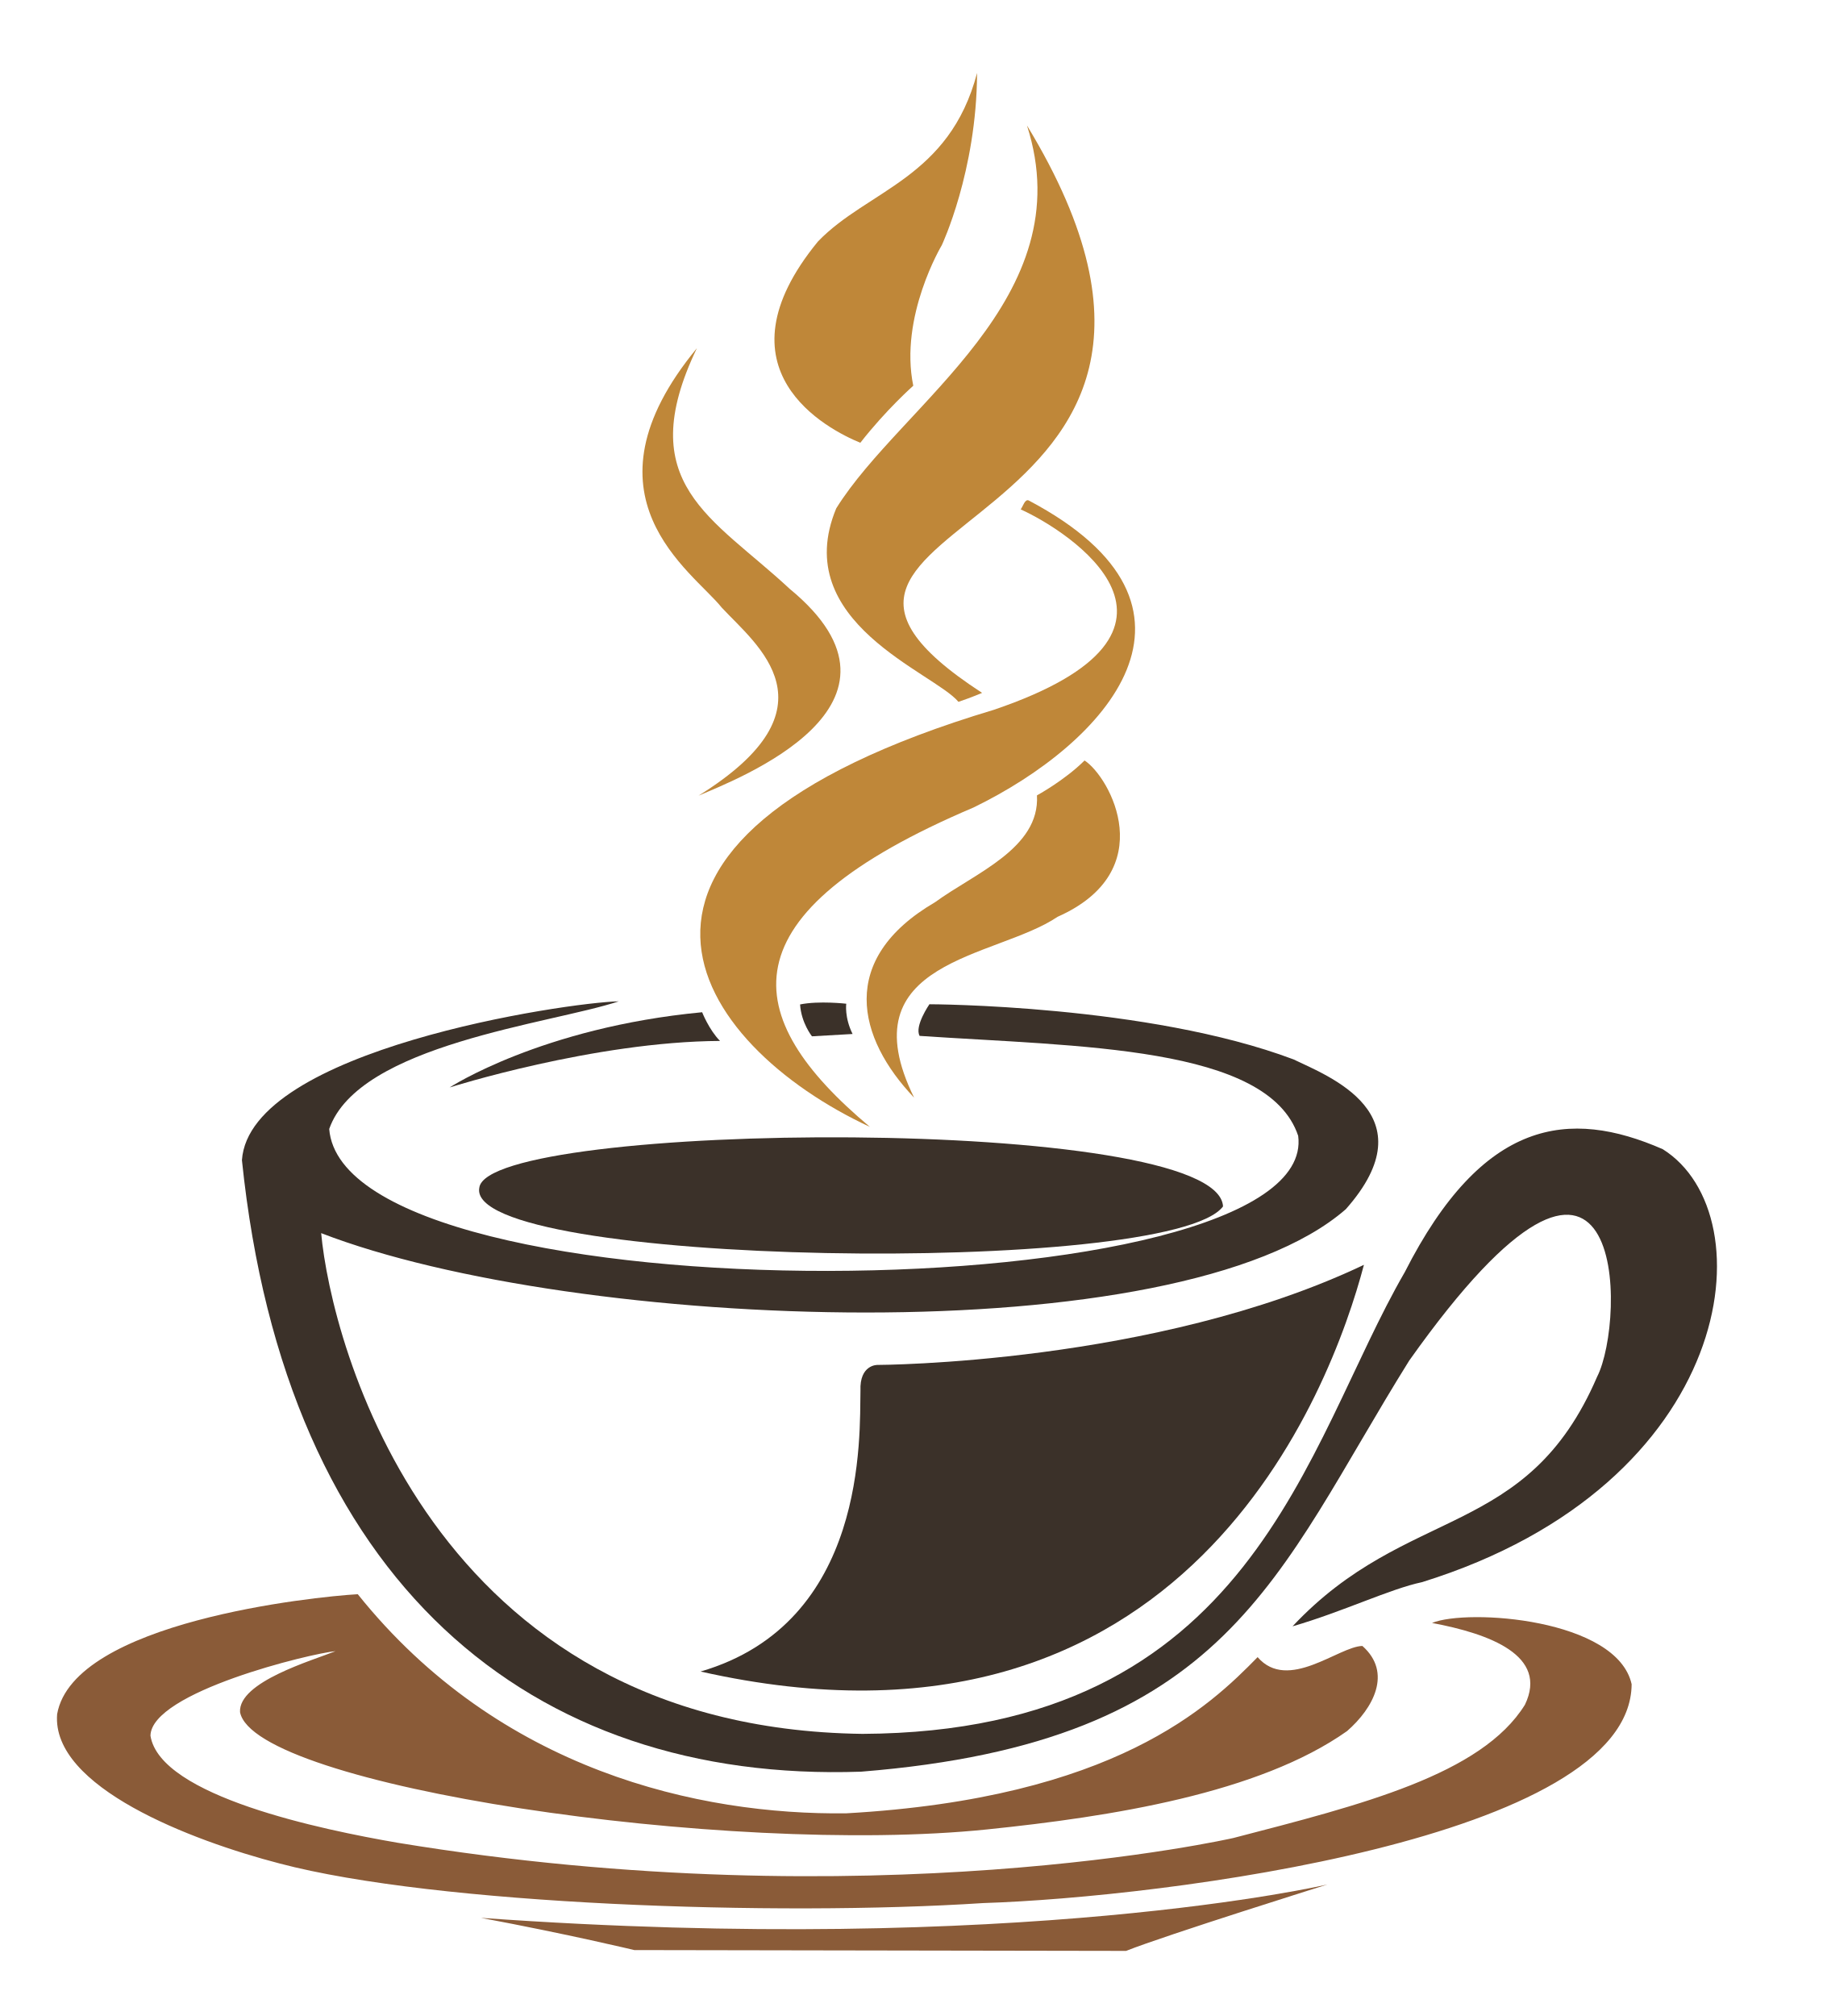
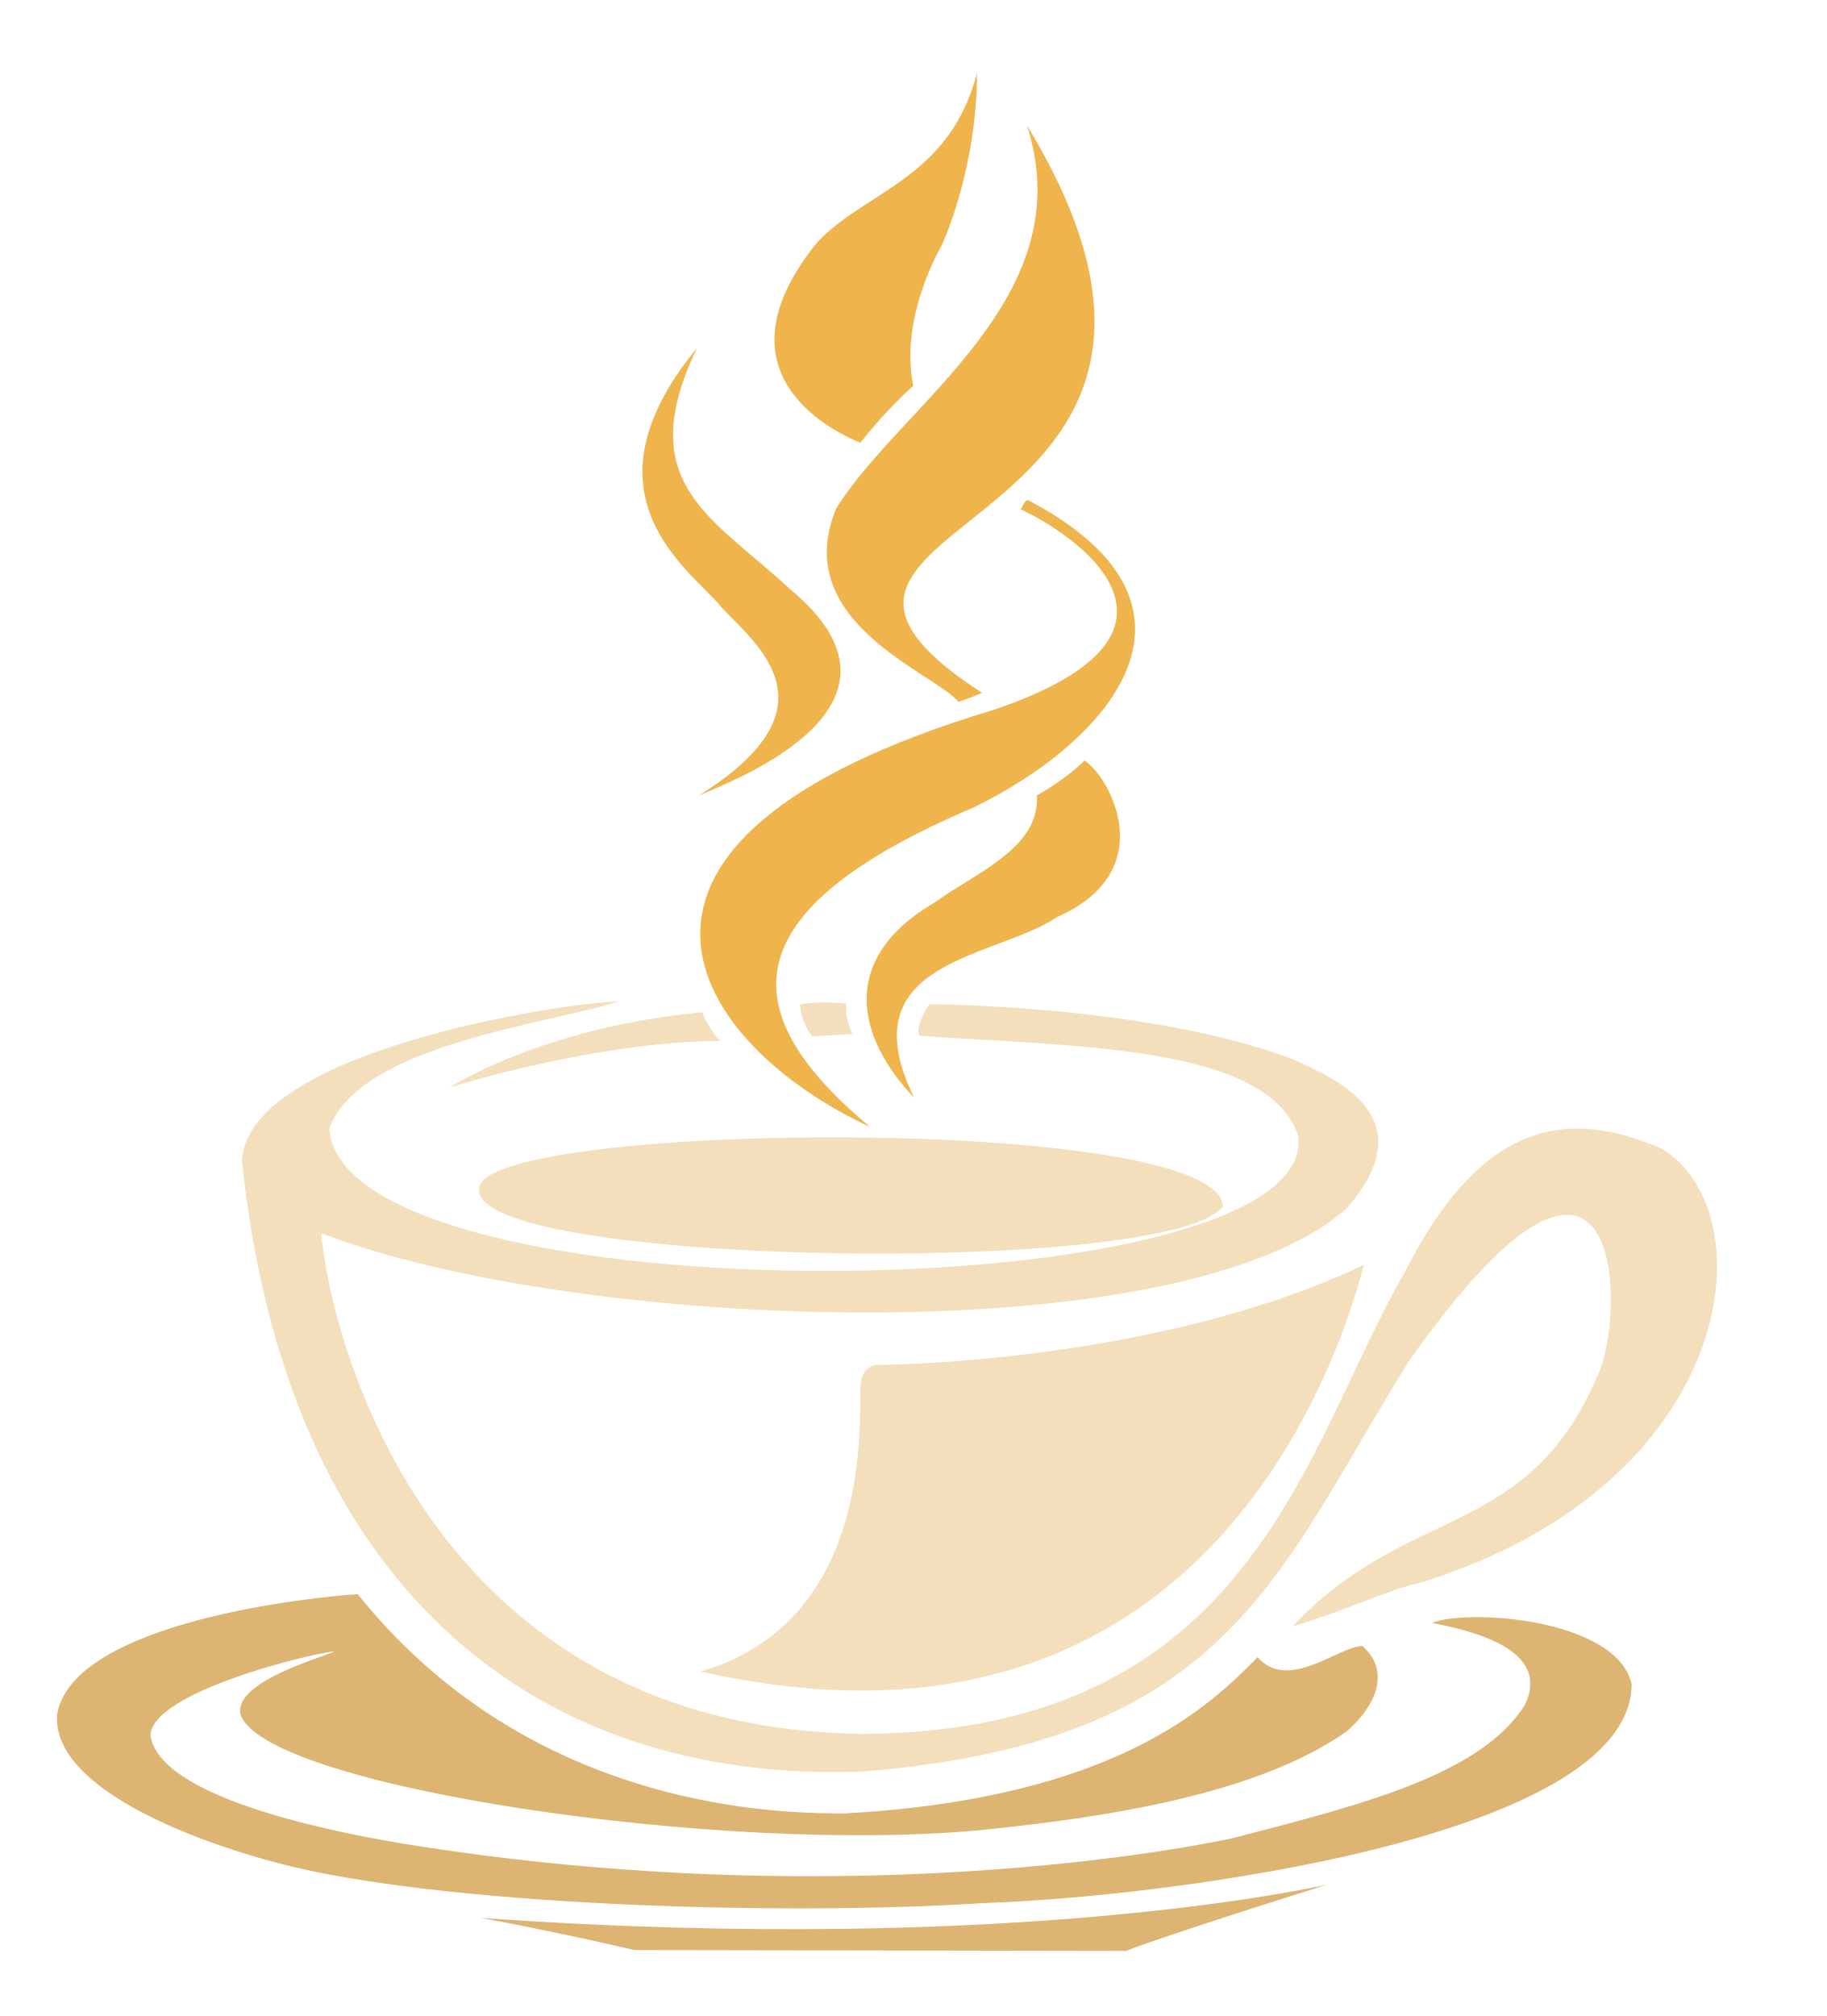
<svg xmlns="http://www.w3.org/2000/svg" width="145" height="160" viewBox="40 44 145 160" version="1.1" id="svg1" xml:space="preserve">
  <defs id="defs1">
    <style>
-        #path1, #path2 { fill: #8a5b38 !important; }
-        #path3, #path4, #path5, #path6, #path7 { fill: #3b3129 !important; }
-        #path8, #path9, #path14, #path15, #path16 { fill: #bf8739 !important; }
+        #path1, #path2 { fill: #deb473 !important; }
+        #path3, #path4, #path5, #path6, #path7 { fill: #f3dfbb !important; }
+        #path8, #path9, #path14, #path15, #path16 { fill: #efb54c !important; }
     </style>
  </defs>
  <g id="layer1">
    <g id="g1">
      <g id="g2">
        <g id="g3" transform="rotate(0.09626195,110.4705,124.2884)">
          <path style="fill:#4a4136;fill-opacity:1;fill-rule:evenodd;stroke:none;stroke-width:0.1;stroke-linecap:square;stroke-dasharray:none;stroke-opacity:1" d="m 153.752,172.733 c 2.811,-1.163 14.688,-0.37 15.854,4.835 -0.053,12.259 -37.246,16.983 -51.446,17.457 -16.406,1.095 -43.449,0.208 -55.853,-3.049 -7.002,-1.804 -18.14,-6.037 -17.678,-11.825 1.289,-7.331 20.335,-9.35 23.848,-9.556 11.267,14.021 27.174,17.487 38.798,17.325 21.349,-1.237 28.869,-8.583 32.638,-12.451 2.415,2.785 6.439,-0.864 8.315,-0.901 2.406,2.12 0.867,4.949 -1.203,6.757 -6.985,4.958 -18.712,6.824 -28.571,7.855 -20.684,2.163 -58.198,-3.372 -59.307,-9.211 -0.142,-2.401 5.719,-4.102 7.572,-4.851 -1.927,0.175 -14.621,3.263 -14.679,6.735 0.769,4.814 13.662,7.442 19.614,8.459 37.576,6.126 66.303,-0.473 66.357,-0.485 10.163,-2.655 19.688,-5.055 23.128,-10.616 1.876,-3.918 -2.824,-5.628 -7.386,-6.478 z" id="path1" />
          <path style="fill:#4a4136;fill-opacity:1;fill-rule:evenodd;stroke:none;stroke-width:0.1;stroke-linecap:square;stroke-dasharray:none;stroke-opacity:1" d="m 78.299,196.266 c 42.823,2.984 67.192,-2.765 67.192,-2.765 0,0 -12.819,4.039 -15.98,5.3 H 90.474 c 0,0 -5.132,-1.229 -12.175,-2.535 z" id="path2" />
          <path style="fill:#4a4136;fill-opacity:1;fill-rule:evenodd;stroke:none;stroke-width:0.2;stroke-linecap:round;stroke-dasharray:none;stroke-opacity:1" d="m 142.686,173.018 c 3.987,-1.16 7.723,-2.981 10.27,-3.522 24.98,-7.808 27.388,-29.188 19.05,-34.393 -7.438,-3.239 -14.284,-2.422 -20.466,9.799 -7.927,13.726 -11.916,36.501 -42.978,36.71 -34.345,-0.383 -42.235,-31.04 -43.039,-39.669 20.115,7.735 68.102,9.552 81.333,-2.037 6.671,-7.567 -1.478,-10.581 -4.171,-11.88 -11.549,-4.332 -28.91,-4.329 -28.91,-4.329 0,0 -1.203,1.744 -0.774,2.512 12.568,0.833 27.65,0.715 30.063,7.883 1.836,14.002 -75.676,14.89 -76.916,-0.417 2.336,-6.727 17.59,-8.37 22.966,-10.168 -4.156,0.099 -29.301,3.874 -29.89,12.654 3.518,33.574 23.017,49.397 49.226,48.452 29.324,-2.4 32.84,-15.64 43.46,-32.702 17.307,-24.504 17.222,-3.247 14.913,1.264 -5.562,12.978 -15.022,10.098 -24.139,19.842 z" id="path3" />
          <path style="fill:#4a4136;fill-opacity:1;fill-rule:evenodd;stroke:none;stroke-width:0.2;stroke-linecap:round;stroke-dasharray:none;stroke-opacity:1" d="m 107.173,123.666 c 0,0 -2.152,-0.245 -3.665,0.063 0.098,1.477 0.948,2.528 0.948,2.528 0,0 1.732,-0.1 3.223,-0.19 -0.657,-1.321 -0.506,-2.401 -0.506,-2.401 z" id="path4" />
          <path style="fill:#4a4136;fill-opacity:1;fill-rule:evenodd;stroke:none;stroke-width:0.2;stroke-linecap:round;stroke-dasharray:none;stroke-opacity:1" d="m 95.735,124.361 c -12.765,1.232 -20.032,6.003 -20.032,6.003 0,0 11.463,-3.66 21.454,-3.728 -0.879,-0.89 -1.422,-2.275 -1.422,-2.275 z" id="path5" />
          <path style="fill:#4a4136;fill-opacity:1;fill-rule:evenodd;stroke:none;stroke-width:0.2;stroke-linecap:round;stroke-dasharray:none;stroke-opacity:1" d="m 148.299,144.32 c -16.599,7.927 -38.606,8.009 -38.606,8.009 0,0 -1.428,-0.034 -1.34,2.055 -0.07,3.543 0.598,18.42 -12.656,22.302 38.555,8.612 50.028,-22.537 52.603,-32.367 z" id="path6" />
          <path style="fill:#4a4136;fill-opacity:1;fill-rule:evenodd;stroke:none;stroke-width:0.188;stroke-linecap:round;stroke-dasharray:none;stroke-opacity:1" d="m 78.071,138.313 c 0.677,-5.292 58.637,-5.944 59.037,1.39 -4.163,5.591 -60.251,4.882 -59.037,-1.39 z" id="path7" />
          <path style="fill:#4a4136;fill-opacity:1;fill-rule:evenodd;stroke:none;stroke-width:0.2;stroke-linecap:round;stroke-dasharray:none;stroke-opacity:1" d="m 109.068,133.439 c -14.009,-6.479 -25.222,-22.568 9.781,-33.119 18.416,-6.282 5.786,-14.267 2.105,-15.909 0.187,-0.255 0.329,-0.826 0.626,-0.715 16.078,8.451 6.183,19.252 -4.334,24.381 -19.946,8.506 -18.633,16.641 -8.177,25.363 z" id="path8" />
          <path style="fill:#4a4136;fill-opacity:1;fill-rule:evenodd;stroke:none;stroke-width:0.2;stroke-linecap:round;stroke-dasharray:none;stroke-opacity:1" d="m 117.915,98.978 c -22.341,-14.459 24.002,-11.404 3.485,-45.041 4.447,13.725 -9.912,22.069 -15.088,30.416 -3.748,9.053 7.799,13.015 9.726,15.339 1.073,-0.361 1.877,-0.715 1.877,-0.715 z" id="path9" />
          <path style="fill:#4a4136;fill-opacity:1;fill-rule:evenodd;stroke:none;stroke-width:0.2;stroke-linecap:round;stroke-dasharray:none;stroke-opacity:1" d="m 117.434,49.776 c -2.196,8.389 -8.66,9.289 -12.607,13.397 -8.361,10.233 0.812,14.923 3.389,15.972 2.035,-2.62 4.194,-4.534 4.194,-4.534 -1.136,-5.49 2.243,-11.153 2.243,-11.153 0,0 2.759,-5.861 2.78,-13.681 z" id="path14" />
          <path style="fill:#4a4136;fill-opacity:1;fill-rule:evenodd;stroke:none;stroke-width:0.2;stroke-linecap:round;stroke-dasharray:none;stroke-opacity:1" d="m 95.23,71.659 c -5.157,10.784 1.279,13.408 7.393,19.084 11.233,9.214 -4.166,15.117 -7.204,16.43 11.275,-7.028 4.571,-11.973 1.817,-14.929 -2.312,-2.893 -11.705,-8.78 -2.006,-20.585 z" id="path15" />
          <path style="fill:#4a4136;fill-opacity:1;fill-rule:evenodd;stroke:none;stroke-width:0.2;stroke-linecap:round;stroke-dasharray:none;stroke-opacity:1" d="m 126.058,104.329 c -1.592,1.588 -3.775,2.776 -3.775,2.776 0.25,4.216 -4.929,6.186 -8.077,8.495 -7.751,4.542 -6.146,10.795 -1.633,15.514 -5.408,-10.953 6.484,-11.059 11.36,-14.373 8.226,-3.662 4.158,-11.094 2.124,-12.412 z" id="path16" />
        </g>
      </g>
    </g>
  </g>
</svg>
